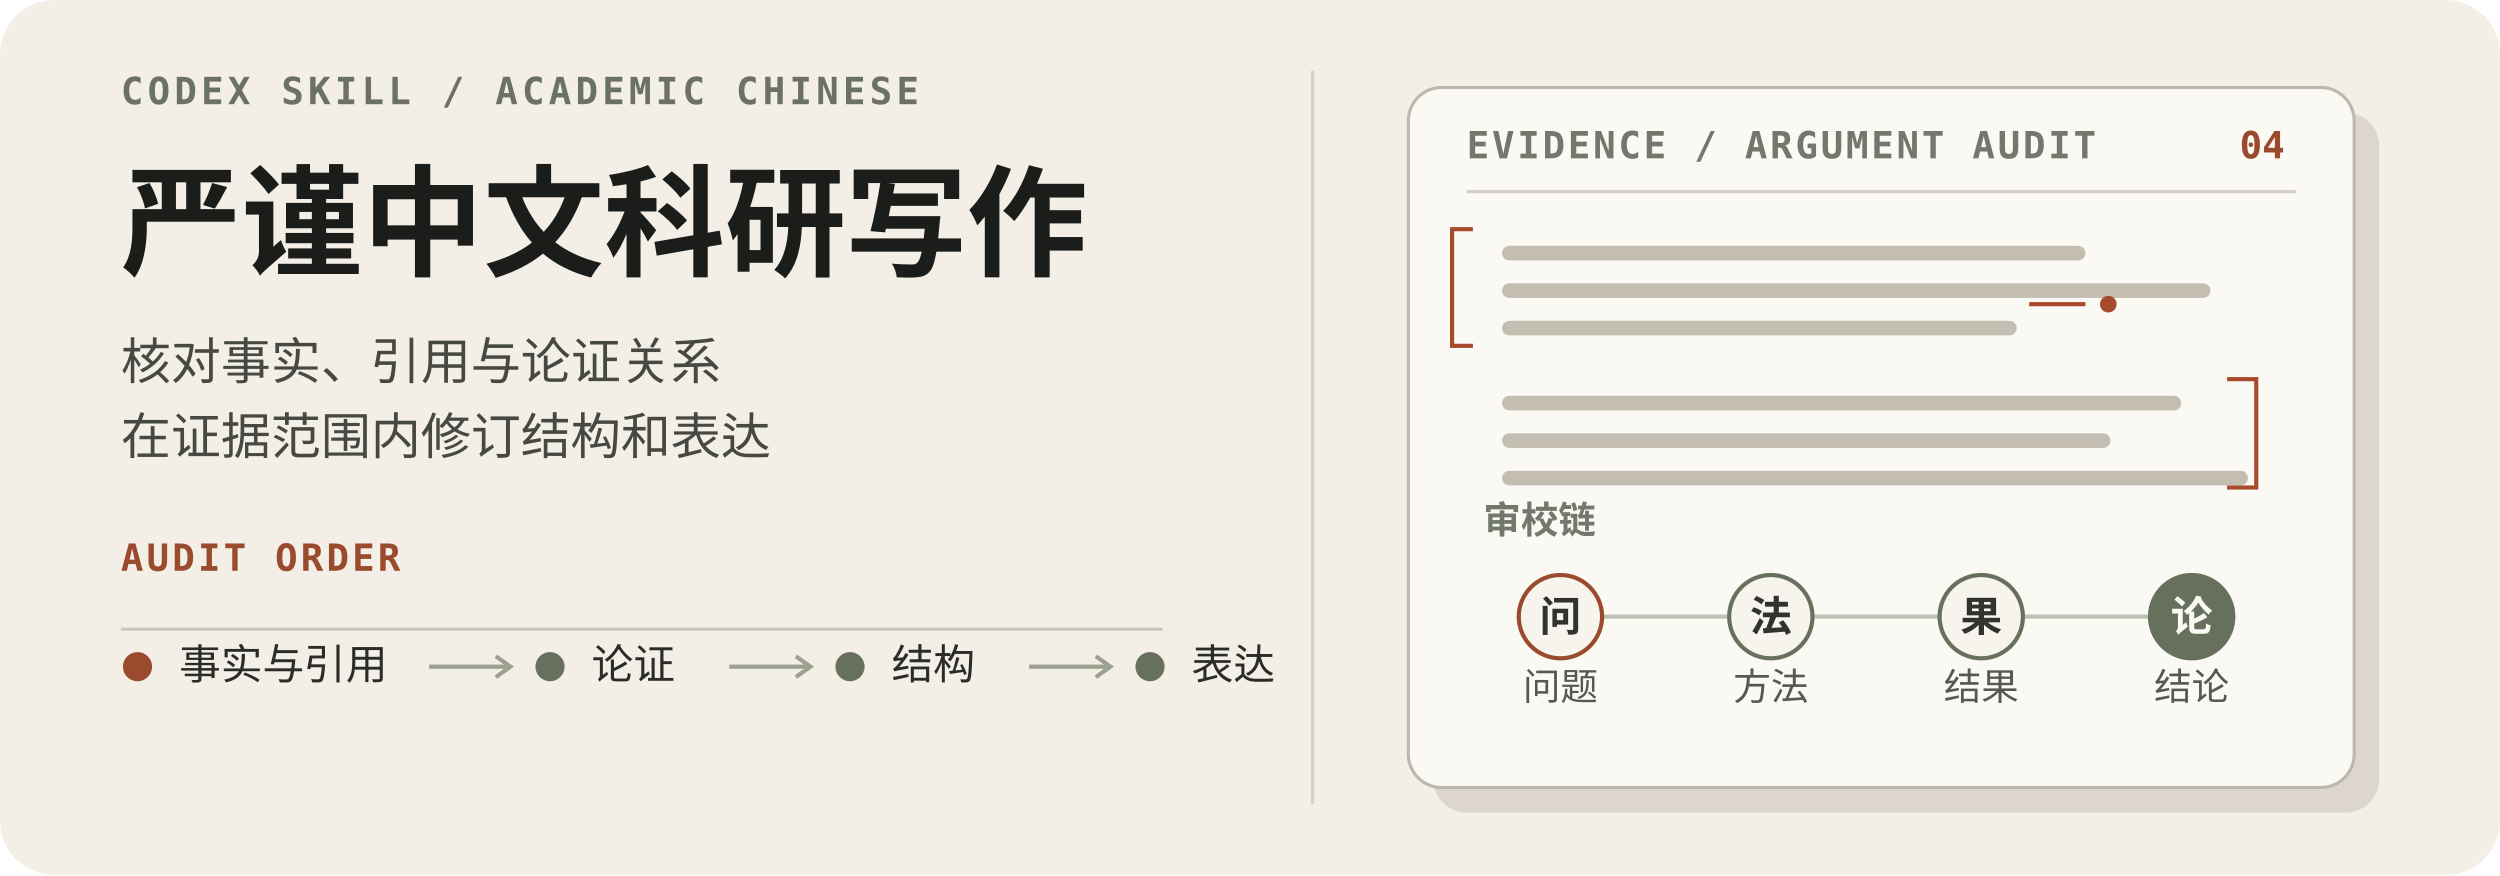
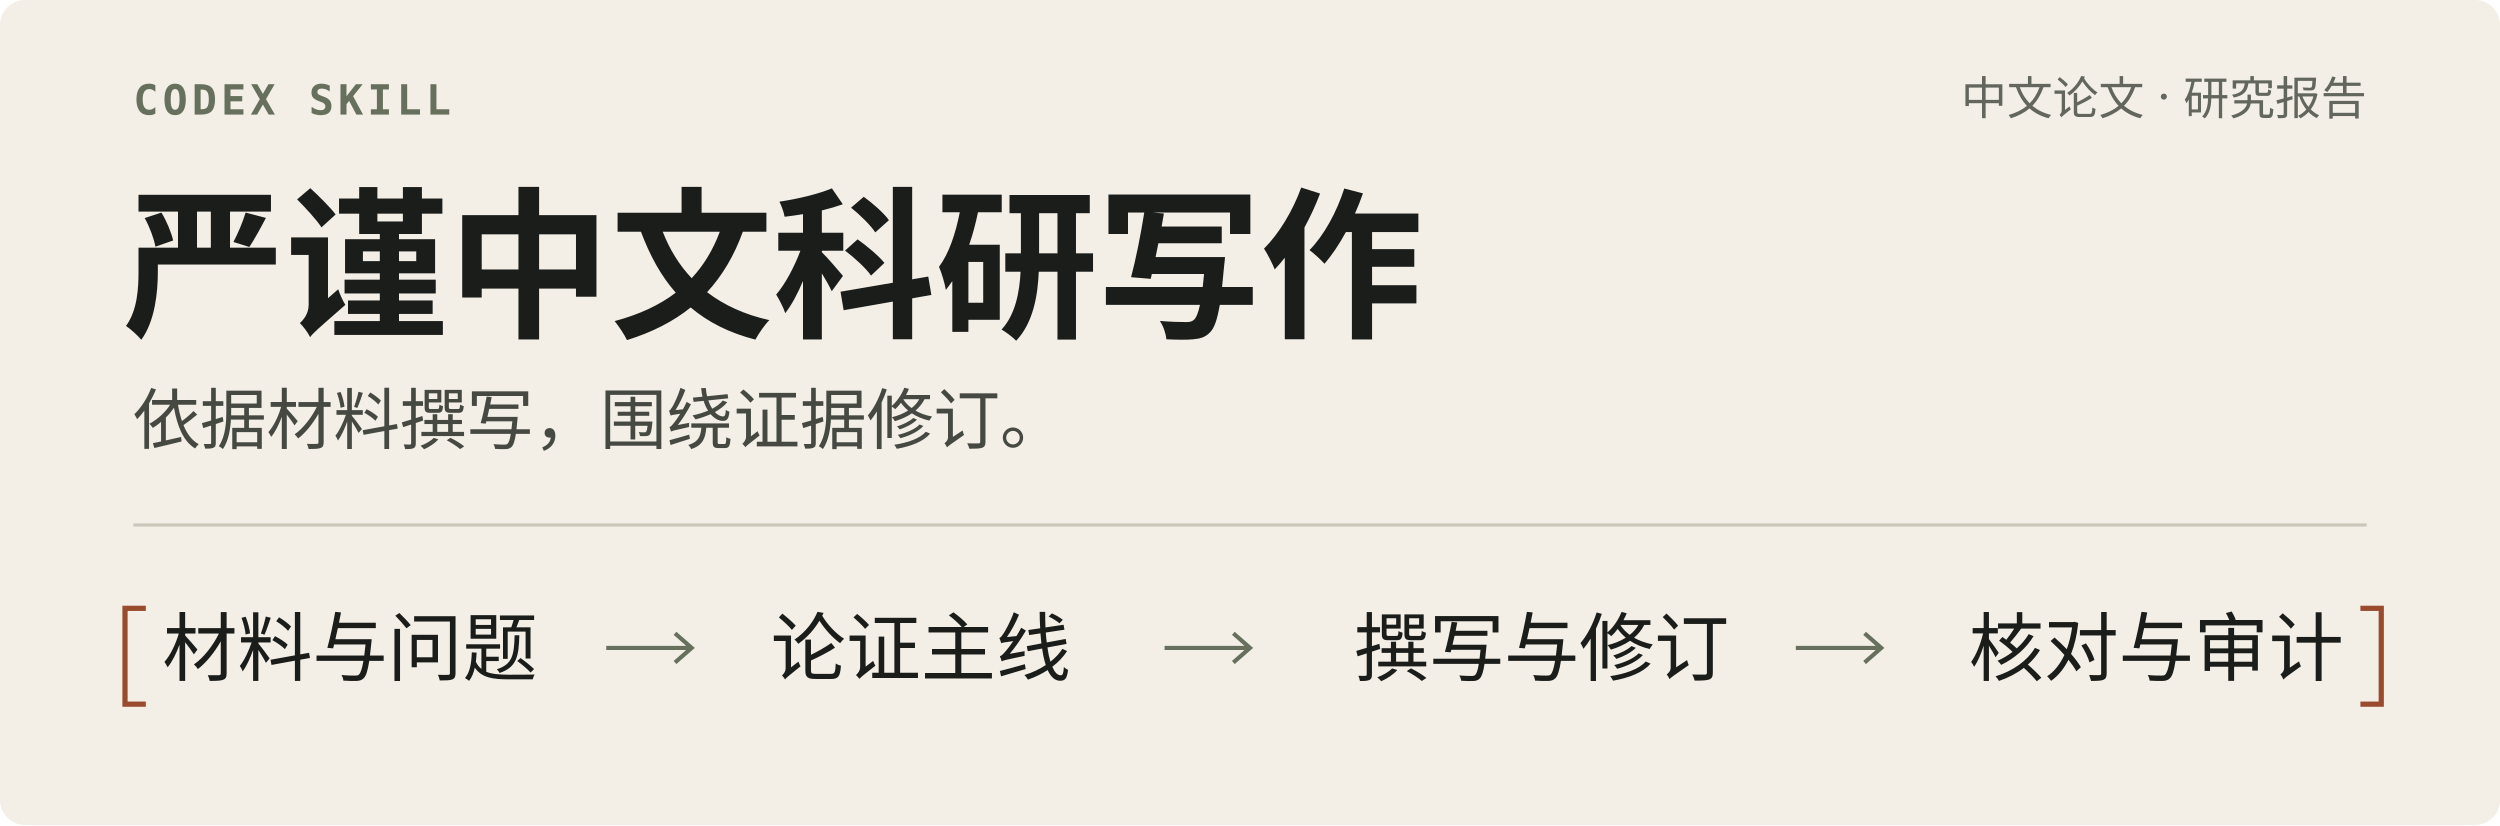
- <svg xmlns="http://www.w3.org/2000/svg" width="1200" height="420" viewBox="0 0 1200 420" role="img" aria-labelledby="title desc">
-   <rect width="1200" height="420" rx="26" fill="#F3EFE7" />
-   <path d="M630 34V386" stroke="#D7D0C5" stroke-width="1.5" />
-   <g id="title-block" transform="translate(58 50)">
-     <text x="0" y="0" fill="#6C7165" font-size="18" font-weight="600" font-family="ui-monospace, SFMono-Regular, Menlo, Consolas, monospace" letter-spacing="2">CODEX SKILL / ACADEMIC CHINESE</text>
-     <text x="0" y="78" fill="#1B1D1A" font-size="58" font-weight="680" font-family="-apple-system, BlinkMacSystemFont, 'Segoe UI', 'PingFang SC', 'Microsoft YaHei', sans-serif">严谨中文科研写作</text>
-     <text x="0" y="132" fill="#454942" font-size="24" font-weight="450" font-family="-apple-system, BlinkMacSystemFont, 'Segoe UI', 'PingFang SC', 'Microsoft YaHei', sans-serif">核对事实、引用与论证关系</text>
-     <text x="0" y="168" fill="#454942" font-size="24" font-weight="450" font-family="-apple-system, BlinkMacSystemFont, 'Segoe UI', 'PingFang SC', 'Microsoft YaHei', sans-serif">在证据范围内修订结构和表达</text>
-     <g id="audit-priorities" transform="translate(0 224)">
-       <text x="0" y="0" fill="#9A4A2D" font-size="18" font-weight="650" font-family="ui-monospace, SFMono-Regular, Menlo, Consolas, monospace" letter-spacing="1.5">AUDIT ORDER</text>
-       <path d="M0 28H500" stroke="#CBC4B8" stroke-width="1.5" />
-       <g transform="translate(0 52)" font-family="-apple-system, BlinkMacSystemFont, 'Segoe UI', 'PingFang SC', 'Microsoft YaHei', sans-serif">
-         <circle cx="8" cy="-6" r="7" fill="#9A4A2D" />
-         <text x="28" y="0" fill="#292C28" font-size="20">事实与引用</text>
-         <path d="M148 -6H185" stroke="#9BA08F" stroke-width="2" />
-         <path d="M180 -11L187 -6L180 -1" fill="none" stroke="#9BA08F" stroke-width="2" />
-         <circle cx="206" cy="-6" r="7" fill="#66705C" />
-         <text x="226" y="0" fill="#292C28" font-size="20">论证</text>
-         <path d="M292 -6H329" stroke="#9BA08F" stroke-width="2" />
-         <path d="M324 -11L331 -6L324 -1" fill="none" stroke="#9BA08F" stroke-width="2" />
-         <circle cx="350" cy="-6" r="7" fill="#66705C" />
-         <text x="370" y="0" fill="#292C28" font-size="20">结构</text>
-         <path d="M436 -6H473" stroke="#9BA08F" stroke-width="2" />
-         <path d="M468 -11L475 -6L468 -1" fill="none" stroke="#9BA08F" stroke-width="2" />
-         <circle cx="494" cy="-6" r="7" fill="#66705C" />
-         <text x="514" y="0" fill="#292C28" font-size="20">表达</text>
-       </g>
+ <svg xmlns="http://www.w3.org/2000/svg" width="1200" height="396" viewBox="0 0 1200 396" role="img" aria-labelledby="title desc">
+   <rect width="1200" height="396" rx="12" fill="#F3EFE7" />
+   <g id="project-title" font-family="-apple-system, BlinkMacSystemFont, 'Segoe UI', 'PingFang SC', 'Microsoft YaHei', sans-serif">
+     <text x="64" y="55" fill="#66705C" font-family="ui-monospace, SFMono-Regular, Menlo, Consolas, monospace" font-size="20" font-weight="600" letter-spacing="2">CODEX SKILL</text>
+     <text x="1136" y="55" text-anchor="end" fill="#62665D" font-size="22">中文论文 · 研究报告</text>
+     <text x="59" y="156" fill="#1B1D1A" font-size="78" font-weight="650">严谨中文科研写作</text>
+     <text x="64" y="213" fill="#454942" font-size="32">依据材料撰写，围绕证据修订。</text>
+   </g>
+   <path d="M64 252H1136" stroke="#CCC6BA" stroke-width="1.5" />
+   <g id="writing-process" font-family="-apple-system, BlinkMacSystemFont, 'Segoe UI', 'PingFang SC', 'Microsoft YaHei', sans-serif" font-size="36" font-weight="500">
+     <text x="78" y="324" fill="#1B1D1A">材料与问题</text>
+     <text x="370" y="324" fill="#1B1D1A">论证主线</text>
+     <text x="650" y="324" fill="#1B1D1A">撰写与修订</text>
+     <text x="945" y="324" fill="#1B1D1A">核对与审计</text>
+     <g fill="none" stroke="#66705C" stroke-width="2">
+       <path d="M291 311H332M324 304L332 311L324 318" />
+       <path d="M559 311H600M592 304L600 311L592 318" />
+       <path d="M862 311H903M895 304L903 311L895 318" />
    </g>
-   </g>
-   <g id="annotated-manuscript" transform="translate(676 42)">
-     <rect x="12" y="12" width="454" height="336" rx="16" fill="#DCD6CC" />
-     <rect width="454" height="336" rx="16" fill="#FBF9F4" stroke="#BEB7AB" stroke-width="1.5" />
-     <text x="28" y="34" fill="#73786D" font-size="18" font-weight="650" font-family="ui-monospace, SFMono-Regular, Menlo, Consolas, monospace" letter-spacing="1.3">EVIDENCE / ARGUMENT AUDIT</text>
-     <text x="399" y="34" fill="#9A4A2D" font-size="18" font-weight="650" font-family="ui-monospace, SFMono-Regular, Menlo, Consolas, monospace">04</text>
-     <path d="M28 50H426" stroke="#D4CEC3" stroke-width="1.5" />
-     <g id="manuscript-lines" fill="#C3BDB2">
-       <rect x="45" y="76" width="280" height="7" rx="3.5" />
-       <rect x="45" y="94" width="340" height="7" rx="3.5" />
-       <rect x="45" y="112" width="247" height="7" rx="3.5" />
-       <rect x="45" y="148" width="326" height="7" rx="3.5" />
-       <rect x="45" y="166" width="292" height="7" rx="3.5" />
-       <rect x="45" y="184" width="358" height="7" rx="3.5" />
-     </g>
-     <g id="annotations" fill="none" stroke="#A74B2C" stroke-width="2">
-       <path d="M31 68H21V124H31" />
-       <path d="M393 140H407V192H393" />
-       <path d="M298 104L325 104" />
-       <circle cx="336" cy="104" r="4" fill="#A74B2C" stroke="none" />
-     </g>
-     <g id="evidence-chain" transform="translate(36 232)" font-family="-apple-system, BlinkMacSystemFont, 'Segoe UI', 'PingFang SC', 'Microsoft YaHei', sans-serif">
-       <text x="0" y="-18" fill="#73786D" font-size="18" font-weight="600">审校链</text>
-       <path d="M37 22H340" stroke="#BFC3B6" stroke-width="2" />
-       <g transform="translate(0 0)">
-         <circle cx="37" cy="22" r="20" fill="#F7F4ED" stroke="#9A4A2D" stroke-width="2" />
-         <text x="37" y="29" text-anchor="middle" fill="#30332E" font-size="20" font-weight="600">问</text>
-         <text x="37" y="62" text-anchor="middle" fill="#555A51" font-size="18">问题</text>
-       </g>
-       <g transform="translate(101 0)">
-         <circle cx="37" cy="22" r="20" fill="#F7F4ED" stroke="#66705C" stroke-width="2" />
-         <text x="37" y="29" text-anchor="middle" fill="#30332E" font-size="20" font-weight="600">法</text>
-         <text x="37" y="62" text-anchor="middle" fill="#555A51" font-size="18">方法</text>
-       </g>
-       <g transform="translate(202 0)">
-         <circle cx="37" cy="22" r="20" fill="#F7F4ED" stroke="#66705C" stroke-width="2" />
-         <text x="37" y="29" text-anchor="middle" fill="#30332E" font-size="20" font-weight="600">果</text>
-         <text x="37" y="62" text-anchor="middle" fill="#555A51" font-size="18">结果</text>
-       </g>
-       <g transform="translate(303 0)">
-         <circle cx="37" cy="22" r="20" fill="#66705C" stroke="#66705C" stroke-width="2" />
-         <text x="37" y="29" text-anchor="middle" fill="#FBF9F4" font-size="20" font-weight="600">论</text>
-         <text x="37" y="62" text-anchor="middle" fill="#555A51" font-size="18">结论</text>
-       </g>
+     <g id="evidence-brackets" fill="none" stroke="#9A4A2D" stroke-width="2.5">
+       <path d="M70 292H60V338H70" />
+       <path d="M1133 292H1143V338H1133" />
    </g>
  </g>
</svg>
